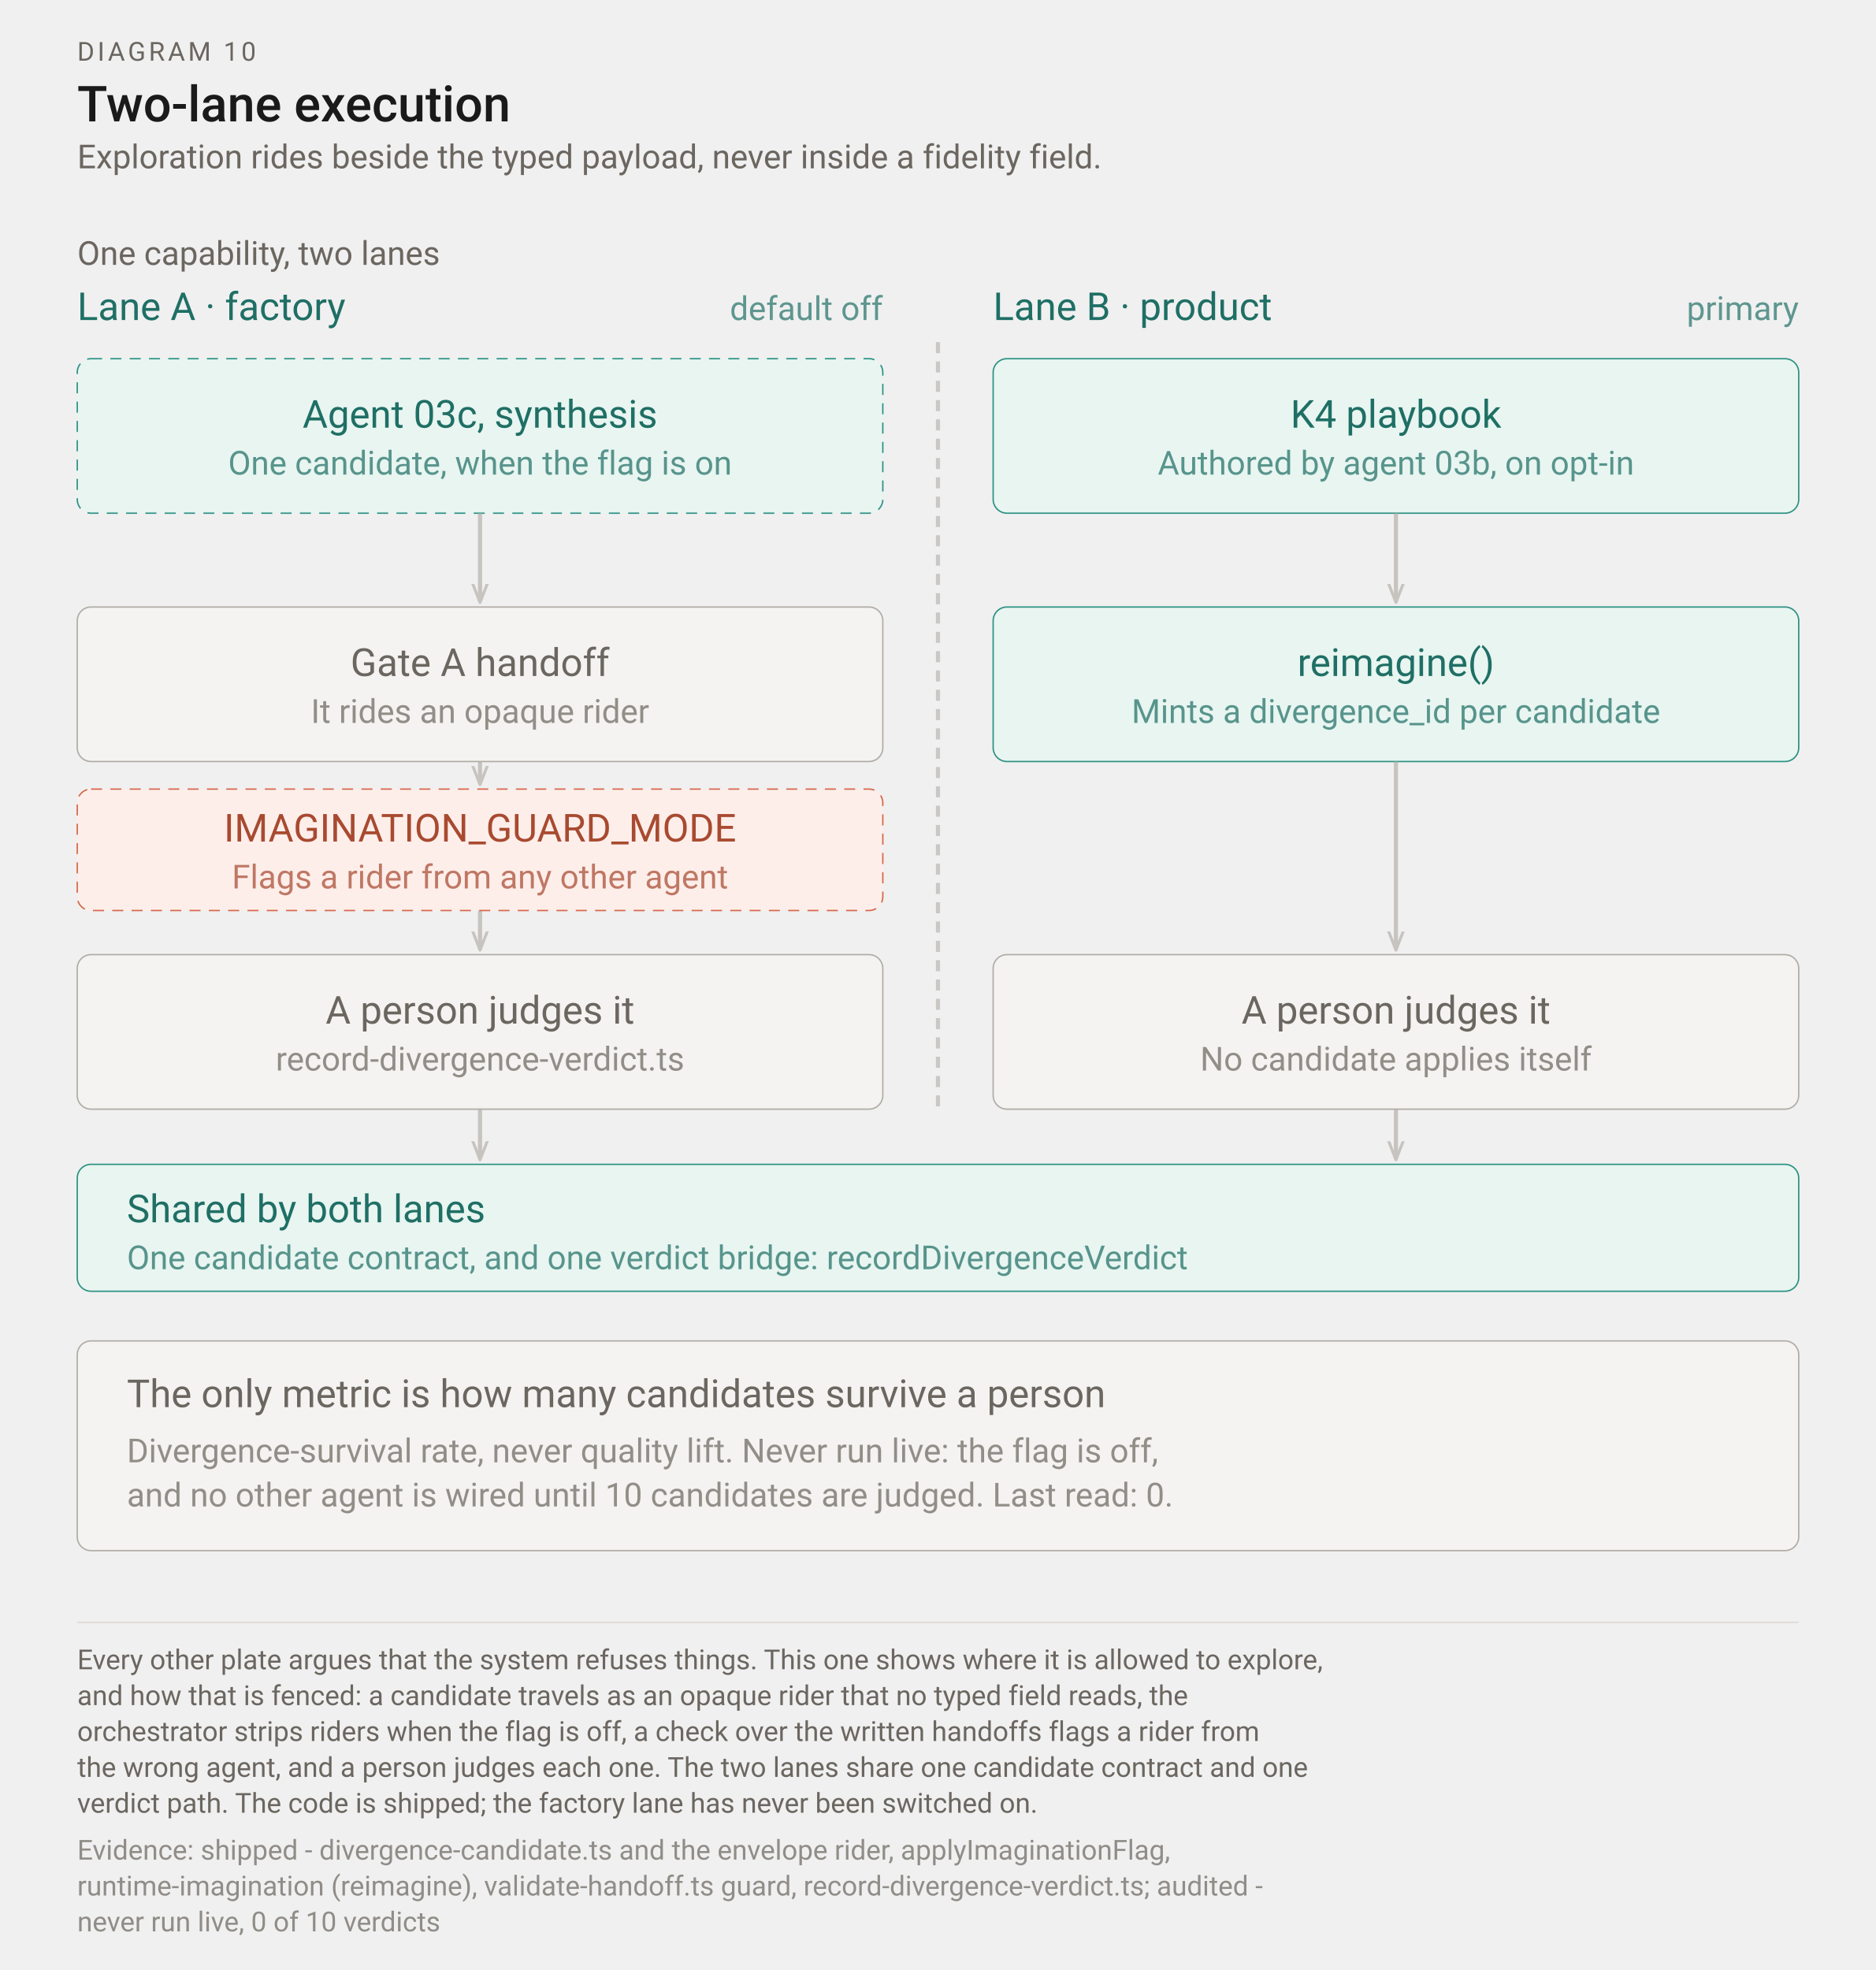
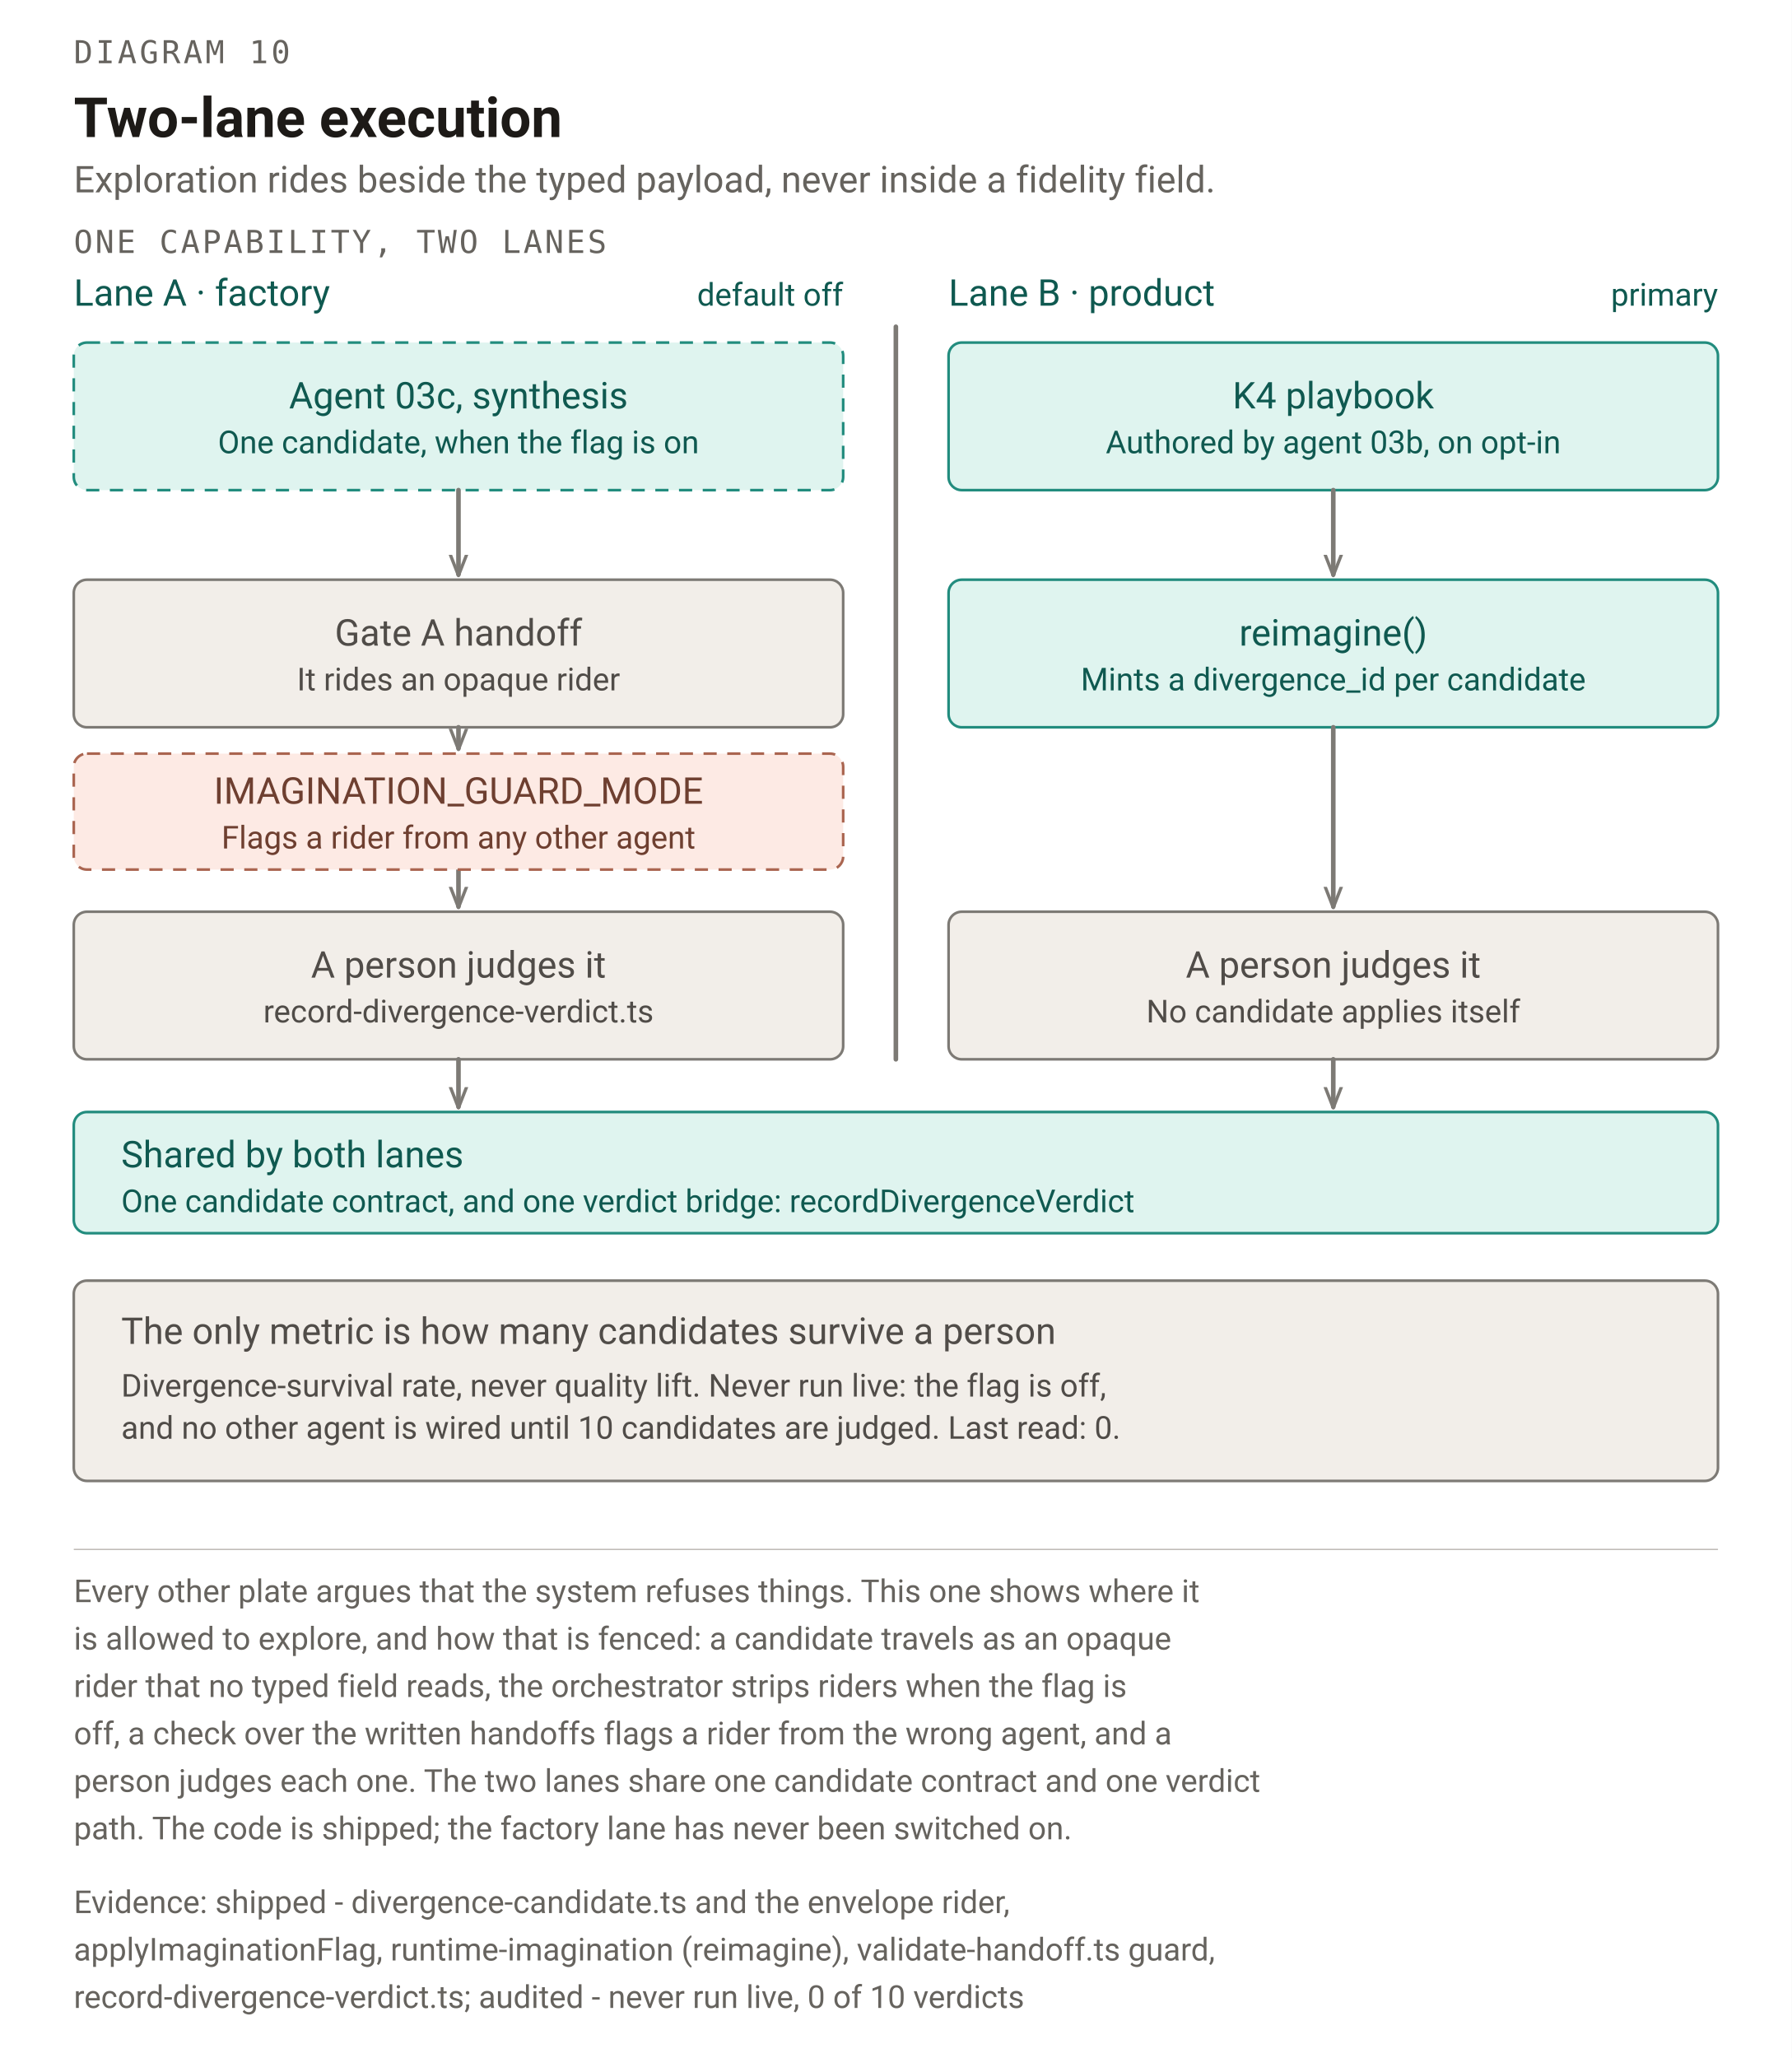
- <svg xmlns="http://www.w3.org/2000/svg" viewBox="0 0 680 714" width="100%" role="img" aria-label="Two-lane execution. Exploration rides beside the typed payload, never inside a fidelity field.">
-   <style>text{font-family:system-ui,-apple-system,'Segoe UI',Roboto,'Helvetica Neue',sans-serif}@media (prefers-color-scheme:dark){.teal-f{fill:#16302c;stroke:#4fb3a3}.teal-o{stroke:#4fb3a3}.teal-t{fill:#82d6c6}.purple-f{fill:#221f38;stroke:#8b7dd0}.purple-o{stroke:#8b7dd0}.purple-t{fill:#ada0e4}.coral-f{fill:#35211b;stroke:#e08a6c}.coral-o{stroke:#e08a6c}.coral-t{fill:#f2ab8e}.gray-f{fill:#232220;stroke:#57534e}.gray-o{stroke:#57534e}.gray-t{fill:#a8a29b}.ink{fill:#ededea}.mute{fill:#a8a29b}.rule{stroke:#3a3835}}[data-theme=dark] .teal-f{fill:#16302c;stroke:#4fb3a3}[data-theme=dark] .teal-o{stroke:#4fb3a3}[data-theme=dark] .teal-t{fill:#82d6c6}[data-theme=dark] .purple-f{fill:#221f38;stroke:#8b7dd0}[data-theme=dark] .purple-o{stroke:#8b7dd0}[data-theme=dark] .purple-t{fill:#ada0e4}[data-theme=dark] .coral-f{fill:#35211b;stroke:#e08a6c}[data-theme=dark] .coral-o{stroke:#e08a6c}[data-theme=dark] .coral-t{fill:#f2ab8e}[data-theme=dark] .gray-f{fill:#232220;stroke:#57534e}[data-theme=dark] .gray-o{stroke:#57534e}[data-theme=dark] .gray-t{fill:#a8a29b}[data-theme=dark] .ink{fill:#ededea}[data-theme=dark] .mute{fill:#a8a29b}[data-theme=dark] .rule{stroke:#3a3835}[data-theme=light] .teal-f{fill:#e8f5f0;stroke:#2d9184}[data-theme=light] .teal-o{stroke:#2d9184}[data-theme=light] .teal-t{fill:#1f6f65}[data-theme=light] .purple-f{fill:#eeeafa;stroke:#6b5bb5}[data-theme=light] .purple-o{stroke:#6b5bb5}[data-theme=light] .purple-t{fill:#4a3f8a}[data-theme=light] .coral-f{fill:#fdeeea;stroke:#d4674a}[data-theme=light] .coral-o{stroke:#d4674a}[data-theme=light] .coral-t{fill:#a84a30}[data-theme=light] .gray-f{fill:#f4f3f1;stroke:#b0aca6}[data-theme=light] .gray-o{stroke:#b0aca6}[data-theme=light] .gray-t{fill:#6b6660}[data-theme=light] .ink{fill:#1a1a1a}[data-theme=light] .mute{fill:#6b6660}[data-theme=light] .rule{stroke:#ddd9d4}</style>
+ <svg xmlns="http://www.w3.org/2000/svg" viewBox="0 0 680 781" width="100%" role="img" aria-label="Two-lane execution. Exploration rides beside the typed payload, never inside a fidelity field.">
+   <style>text{font-family:system-ui,-apple-system,'Segoe UI',Roboto,'Helvetica Neue',sans-serif}text.mono{font-family:ui-monospace,'SFMono-Regular','Cascadia Mono','Segoe UI Mono','DejaVu Sans Mono','Liberation Mono',monospace}.num{font-variant-numeric:tabular-nums}@media (prefers-color-scheme:dark){.teal-f{fill:#122925;stroke:#61c2b2}.teal-o{stroke:#61c2b2}.teal-t{fill:#bee8e0}.teal-m{fill:#61c2b2}.teal-h{stroke:#32a091}.purple-f{fill:#242232;stroke:#ada4e6}.purple-o{stroke:#ada4e6}.purple-t{fill:#dddafb}.purple-m{fill:#ada4e6}.purple-h{stroke:#8b81c5}.coral-f{fill:#311f19;stroke:#e39982}.coral-o{stroke:#e39982}.coral-t{fill:#fad5c9}.coral-m{fill:#e39982}.coral-h{stroke:#c0765f}.gray-f{fill:#262421;stroke:#b1ada8}.gray-o{stroke:#b1ada8}.gray-t{fill:#e1ddd8}.gray-m{fill:#b1ada8}.gray-h{stroke:#8f8b87}.surface{fill:#0d0b08}.ink{fill:#ebe7e2}.mute{fill:#dbd7d2}.rule{stroke:#5b5753}}[data-theme=dark] .teal-f{fill:#122925;stroke:#61c2b2}[data-theme=dark] .teal-o{stroke:#61c2b2}[data-theme=dark] .teal-t{fill:#bee8e0}[data-theme=dark] .teal-m{fill:#61c2b2}[data-theme=dark] .teal-h{stroke:#32a091}[data-theme=dark] .purple-f{fill:#242232;stroke:#ada4e6}[data-theme=dark] .purple-o{stroke:#ada4e6}[data-theme=dark] .purple-t{fill:#dddafb}[data-theme=dark] .purple-m{fill:#ada4e6}[data-theme=dark] .purple-h{stroke:#8b81c5}[data-theme=dark] .coral-f{fill:#311f19;stroke:#e39982}[data-theme=dark] .coral-o{stroke:#e39982}[data-theme=dark] .coral-t{fill:#fad5c9}[data-theme=dark] .coral-m{fill:#e39982}[data-theme=dark] .coral-h{stroke:#c0765f}[data-theme=dark] .gray-f{fill:#262421;stroke:#b1ada8}[data-theme=dark] .gray-o{stroke:#b1ada8}[data-theme=dark] .gray-t{fill:#e1ddd8}[data-theme=dark] .gray-m{fill:#b1ada8}[data-theme=dark] .gray-h{stroke:#8f8b87}[data-theme=dark] .surface{fill:#0d0b08}[data-theme=dark] .ink{fill:#ebe7e2}[data-theme=dark] .mute{fill:#dbd7d2}[data-theme=dark] .rule{stroke:#5b5753}[data-theme=light] .teal-f{fill:#dff4ef;stroke:#228c7e}[data-theme=light] .teal-o{stroke:#228c7e}[data-theme=light] .teal-t{fill:#0f5950}[data-theme=light] .teal-m{fill:#228c7e}[data-theme=light] .teal-h{stroke:#32a091}[data-theme=light] .purple-f{fill:#eeecfd;stroke:#7a70af}[data-theme=light] .purple-o{stroke:#7a70af}[data-theme=light] .purple-t{fill:#4d4671}[data-theme=light] .purple-m{fill:#7a70af}[data-theme=light] .purple-h{stroke:#8b81c5}[data-theme=light] .coral-f{fill:#fdeae4;stroke:#aa6550}[data-theme=light] .coral-o{stroke:#aa6550}[data-theme=light] .coral-t{fill:#6e3f30}[data-theme=light] .coral-m{fill:#aa6550}[data-theme=light] .coral-h{stroke:#c0765f}[data-theme=light] .gray-f{fill:#f2eee9;stroke:#7d7a75}[data-theme=light] .gray-o{stroke:#7d7a75}[data-theme=light] .gray-t{fill:#504c48}[data-theme=light] .gray-m{fill:#7d7a75}[data-theme=light] .gray-h{stroke:#8f8b87}[data-theme=light] .surface{fill:#ffffff}[data-theme=light] .ink{fill:#1d1a17}[data-theme=light] .mute{fill:#66635e}[data-theme=light] .rule{stroke:#c1bdb8}</style>
  <defs>
    <marker id="ar-teal" viewBox="0 0 10 10" refX="8.5" refY="5" markerWidth="5" markerHeight="5" orient="auto-start-reverse">
-       <path d="M0,1.5 L9,5 L0,8.5" fill="none" stroke="#2d9184" stroke-width="1.4" stroke-linecap="round" stroke-linejoin="round" class="teal-o" />
+       <path d="M0,1.5 L9,5 L0,8.5" fill="none" stroke="#228c7e" stroke-width="1.4" stroke-linecap="round" stroke-linejoin="round" class="teal-o" />
    </marker>
    <marker id="ar-purple" viewBox="0 0 10 10" refX="8.5" refY="5" markerWidth="5" markerHeight="5" orient="auto-start-reverse">
-       <path d="M0,1.5 L9,5 L0,8.5" fill="none" stroke="#6b5bb5" stroke-width="1.4" stroke-linecap="round" stroke-linejoin="round" class="purple-o" />
+       <path d="M0,1.5 L9,5 L0,8.5" fill="none" stroke="#7a70af" stroke-width="1.4" stroke-linecap="round" stroke-linejoin="round" class="purple-o" />
    </marker>
    <marker id="ar-coral" viewBox="0 0 10 10" refX="8.5" refY="5" markerWidth="5" markerHeight="5" orient="auto-start-reverse">
-       <path d="M0,1.5 L9,5 L0,8.5" fill="none" stroke="#d4674a" stroke-width="1.4" stroke-linecap="round" stroke-linejoin="round" class="coral-o" />
+       <path d="M0,1.5 L9,5 L0,8.5" fill="none" stroke="#aa6550" stroke-width="1.4" stroke-linecap="round" stroke-linejoin="round" class="coral-o" />
    </marker>
    <marker id="ar-gray" viewBox="0 0 10 10" refX="8.5" refY="5" markerWidth="5" markerHeight="5" orient="auto-start-reverse">
-       <path d="M0,1.5 L9,5 L0,8.5" fill="none" stroke="#b0aca6" stroke-width="1.4" stroke-linecap="round" stroke-linejoin="round" class="gray-o" />
+       <path d="M0,1.5 L9,5 L0,8.5" fill="none" stroke="#7d7a75" stroke-width="1.4" stroke-linecap="round" stroke-linejoin="round" class="gray-o" />
    </marker>
  </defs>
-   <text x="28" y="22" font-size="9.5" fill="#6b6660" letter-spacing="1.1" class="mute">DIAGRAM 10</text>
-   <text x="28" y="44" font-size="18" fill="#1a1a1a" font-weight="500" class="ink">Two-lane execution</text>
-   <text x="28" y="61" font-size="12" fill="#6b6660" class="mute">Exploration rides beside the typed payload, never inside a fidelity field.</text>
-   <text x="28" y="96" font-size="12" fill="#6b6660" class="mute">One capability, two lanes</text>
-   <text x="28" y="116" font-size="14" fill="#1f6f65" class="teal-t">Lane A · factory</text>
-   <text x="320" y="116" font-size="12" fill="#1f6f65" text-anchor="end" opacity="0.7" class="teal-t">default off</text>
-   <text x="360" y="116" font-size="14" fill="#1f6f65" class="teal-t">Lane B · product</text>
-   <text x="652" y="116" font-size="12" fill="#1f6f65" text-anchor="end" opacity="0.7" class="teal-t">primary</text>
-   <rect x="28" y="130" width="292" height="56" rx="5" fill="#e8f5f0" stroke="#2d9184" stroke-width="0.5" stroke-dasharray="4 3" class="teal-f" />
-   <text x="174.0" y="155.0" font-size="14" fill="#1f6f65" text-anchor="middle" class="teal-t">Agent 03c, synthesis</text>
-   <text x="174.0" y="172.0" font-size="12" fill="#1f6f65" text-anchor="middle" opacity="0.72" class="teal-t">One candidate, when the flag is on</text>
-   <rect x="28" y="220" width="292" height="56" rx="5" fill="#f4f3f1" stroke="#b0aca6" stroke-width="0.5" class="gray-f" />
-   <text x="174.0" y="245.0" font-size="14" fill="#6b6660" text-anchor="middle" class="gray-t">Gate A handoff</text>
-   <text x="174.0" y="262.0" font-size="12" fill="#6b6660" text-anchor="middle" opacity="0.72" class="gray-t">It rides an opaque rider</text>
-   <rect x="28" y="346" width="292" height="56" rx="5" fill="#f4f3f1" stroke="#b0aca6" stroke-width="0.5" class="gray-f" />
-   <text x="174.0" y="371.0" font-size="14" fill="#6b6660" text-anchor="middle" class="gray-t">A person judges it</text>
-   <text x="174.0" y="388.0" font-size="12" fill="#6b6660" text-anchor="middle" opacity="0.72" class="gray-t">record-divergence-verdict.ts</text>
-   <rect x="360" y="130" width="292" height="56" rx="5" fill="#e8f5f0" stroke="#2d9184" stroke-width="0.5" class="teal-f" />
-   <text x="506.0" y="155.0" font-size="14" fill="#1f6f65" text-anchor="middle" class="teal-t">K4 playbook</text>
-   <text x="506.0" y="172.0" font-size="12" fill="#1f6f65" text-anchor="middle" opacity="0.72" class="teal-t">Authored by agent 03b, on opt-in</text>
-   <rect x="360" y="220" width="292" height="56" rx="5" fill="#e8f5f0" stroke="#2d9184" stroke-width="0.5" class="teal-f" />
-   <text x="506.0" y="245.0" font-size="14" fill="#1f6f65" text-anchor="middle" class="teal-t">reimagine()</text>
-   <text x="506.0" y="262.0" font-size="12" fill="#1f6f65" text-anchor="middle" opacity="0.72" class="teal-t">Mints a divergence_id per candidate</text>
-   <rect x="360" y="346" width="292" height="56" rx="5" fill="#f4f3f1" stroke="#b0aca6" stroke-width="0.5" class="gray-f" />
-   <text x="506.0" y="371.0" font-size="14" fill="#6b6660" text-anchor="middle" class="gray-t">A person judges it</text>
-   <text x="506.0" y="388.0" font-size="12" fill="#6b6660" text-anchor="middle" opacity="0.72" class="gray-t">No candidate applies itself</text>
-   <line x1="174.0" y1="186" x2="174.0" y2="218" stroke="#b0aca6" stroke-width="1.5" opacity="0.65" marker-end="url(#ar-gray)" class="gray-o" />
-   <line x1="174.0" y1="276" x2="174.0" y2="284" stroke="#b0aca6" stroke-width="1.5" opacity="0.65" marker-end="url(#ar-gray)" class="gray-o" />
-   <line x1="174.0" y1="330" x2="174.0" y2="344" stroke="#b0aca6" stroke-width="1.5" opacity="0.65" marker-end="url(#ar-gray)" class="gray-o" />
-   <line x1="506.0" y1="186" x2="506.0" y2="218" stroke="#b0aca6" stroke-width="1.5" opacity="0.65" marker-end="url(#ar-gray)" class="gray-o" />
-   <line x1="506.0" y1="276" x2="506.0" y2="344" stroke="#b0aca6" stroke-width="1.5" opacity="0.65" marker-end="url(#ar-gray)" class="gray-o" />
-   <rect x="28" y="286" width="292" height="44" rx="5" fill="#fdeeea" stroke="#d4674a" stroke-width="0.5" stroke-dasharray="4 3" class="coral-f" />
-   <text x="174.0" y="305.0" font-size="14" fill="#a84a30" text-anchor="middle" class="coral-t">IMAGINATION_GUARD_MODE</text>
-   <text x="174.0" y="322.0" font-size="12" fill="#a84a30" text-anchor="middle" opacity="0.72" class="coral-t">Flags a rider from any other agent</text>
-   <line x1="340" y1="124" x2="340" y2="402" stroke="#b0aca6" stroke-width="1.5" opacity="0.6" stroke-dasharray="4 3" class="gray-o" />
-   <line x1="174.0" y1="402" x2="174.0" y2="420" stroke="#b0aca6" stroke-width="1.5" opacity="0.65" marker-end="url(#ar-gray)" class="gray-o" />
-   <line x1="506.0" y1="402" x2="506.0" y2="420" stroke="#b0aca6" stroke-width="1.5" opacity="0.65" marker-end="url(#ar-gray)" class="gray-o" />
-   <rect x="28" y="422" width="624" height="46" rx="5" fill="#e8f5f0" stroke="#2d9184" stroke-width="0.5" class="teal-f" />
-   <text x="46" y="443" font-size="14" fill="#1f6f65" class="teal-t">Shared by both lanes</text>
-   <text x="46" y="460" font-size="12" fill="#1f6f65" opacity="0.72" class="teal-t">One candidate contract, and one verdict bridge: recordDivergenceVerdict</text>
-   <rect x="28" y="486" width="624" height="76" rx="5" fill="#f4f3f1" stroke="#b0aca6" stroke-width="0.5" class="gray-f" />
-   <text x="46" y="510" font-size="14" fill="#6b6660" class="gray-t">The only metric is how many candidates survive a person</text>
-   <text x="46" y="530" font-size="12" fill="#6b6660" opacity="0.72" class="gray-t">Divergence-survival rate, never quality lift. Never run live: the flag is off,</text>
-   <text x="46" y="546" font-size="12" fill="#6b6660" opacity="0.72" class="gray-t">and no other agent is wired until 10 candidates are judged. Last read: 0.</text>
-   <line x1="28" y1="588" x2="652" y2="588" stroke="#ddd9d4" stroke-width="0.5" class="rule" />
-   <text x="28" y="605" font-size="10" fill="#6b6660" class="mute">Every other plate argues that the system refuses things. This one shows where it is allowed to explore,</text>
-   <text x="28" y="618" font-size="10" fill="#6b6660" class="mute">and how that is fenced: a candidate travels as an opaque rider that no typed field reads, the</text>
-   <text x="28" y="631" font-size="10" fill="#6b6660" class="mute">orchestrator strips riders when the flag is off, a check over the written handoffs flags a rider from</text>
-   <text x="28" y="644" font-size="10" fill="#6b6660" class="mute">the wrong agent, and a person judges each one. The two lanes share one candidate contract and one</text>
-   <text x="28" y="657" font-size="10" fill="#6b6660" class="mute">verdict path. The code is shipped; the factory lane has never been switched on.</text>
-   <text x="28" y="674" font-size="10" fill="#6b6660" opacity="0.72" class="mute">Evidence: shipped - divergence-candidate.ts and the envelope rider, applyImaginationFlag,</text>
-   <text x="28" y="687" font-size="10" fill="#6b6660" opacity="0.72" class="mute">runtime-imagination (reimagine), validate-handoff.ts guard, record-divergence-verdict.ts; audited -</text>
-   <text x="28" y="700" font-size="10" fill="#6b6660" opacity="0.72" class="mute">never run live, 0 of 10 verdicts</text>
+   <rect x="0" y="0" width="680" height="781" fill="#ffffff" class="surface" />
+   <text x="28" y="24" font-size="12" fill="#66635e" letter-spacing="1.1" class="mute mono">DIAGRAM 10</text>
+   <text x="28" y="52" font-size="21" fill="#1d1a17" font-weight="600" class="ink">Two-lane execution</text>
+   <text x="28" y="73" font-size="14" fill="#66635e" class="mute">Exploration rides beside the typed payload, never inside a fidelity field.</text>
+   <text x="28" y="96" font-size="12" fill="#66635e" font-weight="500" letter-spacing="0.9" class="mute mono">ONE CAPABILITY, TWO LANES</text>
+   <text x="28" y="116" font-size="14" fill="#0f5950" class="teal-t">Lane A · factory</text>
+   <text x="320" y="116" font-size="12" fill="#0f5950" text-anchor="end" class="teal-t">default off</text>
+   <text x="360" y="116" font-size="14" fill="#0f5950" class="teal-t">Lane B · product</text>
+   <text x="652" y="116" font-size="12" fill="#0f5950" text-anchor="end" class="teal-t">primary</text>
+   <rect x="28" y="130" width="292" height="56" rx="5" fill="#dff4ef" stroke="#228c7e" stroke-width="1.0" stroke-dasharray="5 4" class="teal-f" />
+   <text x="174.0" y="155.0" font-size="14" fill="#0f5950" text-anchor="middle" class="teal-t">Agent 03c, synthesis</text>
+   <text x="174.0" y="172.0" font-size="12" fill="#0f5950" text-anchor="middle" class="teal-t">One candidate, when the flag is on</text>
+   <rect x="28" y="220" width="292" height="56" rx="5" fill="#f2eee9" stroke="#7d7a75" stroke-width="1.0" class="gray-f" />
+   <text x="174.0" y="245.0" font-size="14" fill="#504c48" text-anchor="middle" class="gray-t">Gate A handoff</text>
+   <text x="174.0" y="262.0" font-size="12" fill="#504c48" text-anchor="middle" class="gray-t">It rides an opaque rider</text>
+   <rect x="28" y="346" width="292" height="56" rx="5" fill="#f2eee9" stroke="#7d7a75" stroke-width="1.0" class="gray-f" />
+   <text x="174.0" y="371.0" font-size="14" fill="#504c48" text-anchor="middle" class="gray-t">A person judges it</text>
+   <text x="174.0" y="388.0" font-size="12" fill="#504c48" text-anchor="middle" class="gray-t">record-divergence-verdict.ts</text>
+   <rect x="360" y="130" width="292" height="56" rx="5" fill="#dff4ef" stroke="#228c7e" stroke-width="1.0" class="teal-f" />
+   <text x="506.0" y="155.0" font-size="14" fill="#0f5950" text-anchor="middle" class="teal-t">K4 playbook</text>
+   <text x="506.0" y="172.0" font-size="12" fill="#0f5950" text-anchor="middle" class="teal-t">Authored by agent 03b, on opt-in</text>
+   <rect x="360" y="220" width="292" height="56" rx="5" fill="#dff4ef" stroke="#228c7e" stroke-width="1.0" class="teal-f" />
+   <text x="506.0" y="245.0" font-size="14" fill="#0f5950" text-anchor="middle" class="teal-t">reimagine()</text>
+   <text x="506.0" y="262.0" font-size="12" fill="#0f5950" text-anchor="middle" class="teal-t">Mints a divergence_id per candidate</text>
+   <rect x="360" y="346" width="292" height="56" rx="5" fill="#f2eee9" stroke="#7d7a75" stroke-width="1.0" class="gray-f" />
+   <text x="506.0" y="371.0" font-size="14" fill="#504c48" text-anchor="middle" class="gray-t">A person judges it</text>
+   <text x="506.0" y="388.0" font-size="12" fill="#504c48" text-anchor="middle" class="gray-t">No candidate applies itself</text>
+   <line x1="174.0" y1="186" x2="174.0" y2="218" stroke="#7d7a75" stroke-width="1.75" stroke-linecap="round" marker-end="url(#ar-gray)" class="gray-o" />
+   <line x1="174.0" y1="276" x2="174.0" y2="284" stroke="#7d7a75" stroke-width="1.75" stroke-linecap="round" marker-end="url(#ar-gray)" class="gray-o" />
+   <line x1="174.0" y1="330" x2="174.0" y2="344" stroke="#7d7a75" stroke-width="1.75" stroke-linecap="round" marker-end="url(#ar-gray)" class="gray-o" />
+   <line x1="506.0" y1="186" x2="506.0" y2="218" stroke="#7d7a75" stroke-width="1.75" stroke-linecap="round" marker-end="url(#ar-gray)" class="gray-o" />
+   <line x1="506.0" y1="276" x2="506.0" y2="344" stroke="#7d7a75" stroke-width="1.75" stroke-linecap="round" marker-end="url(#ar-gray)" class="gray-o" />
+   <rect x="28" y="286" width="292" height="44" rx="5" fill="#fdeae4" stroke="#aa6550" stroke-width="1.0" stroke-dasharray="5 4" class="coral-f" />
+   <text x="174.0" y="305.0" font-size="14" fill="#6e3f30" text-anchor="middle" class="coral-t">IMAGINATION_GUARD_MODE</text>
+   <text x="174.0" y="322.0" font-size="12" fill="#6e3f30" text-anchor="middle" class="coral-t">Flags a rider from any other agent</text>
+   <line x1="340" y1="124" x2="340" y2="402" stroke="#7d7a75" stroke-width="1.75" stroke-linecap="round" class="gray-o" />
+   <line x1="174.0" y1="402" x2="174.0" y2="420" stroke="#7d7a75" stroke-width="1.75" stroke-linecap="round" marker-end="url(#ar-gray)" class="gray-o" />
+   <line x1="506.0" y1="402" x2="506.0" y2="420" stroke="#7d7a75" stroke-width="1.75" stroke-linecap="round" marker-end="url(#ar-gray)" class="gray-o" />
+   <rect x="28" y="422" width="624" height="46" rx="5" fill="#dff4ef" stroke="#228c7e" stroke-width="1.0" class="teal-f" />
+   <text x="46" y="443" font-size="14" fill="#0f5950" class="teal-t">Shared by both lanes</text>
+   <text x="46" y="460" font-size="12" fill="#0f5950" class="teal-t">One candidate contract, and one verdict bridge: recordDivergenceVerdict</text>
+   <rect x="28" y="486" width="624" height="76" rx="5" fill="#f2eee9" stroke="#7d7a75" stroke-width="1.0" class="gray-f" />
+   <text x="46" y="510" font-size="14" fill="#504c48" class="gray-t">The only metric is how many candidates survive a person</text>
+   <text x="46" y="530" font-size="12" fill="#504c48" class="gray-t">Divergence-survival rate, never quality lift. Never run live: the flag is off,</text>
+   <text x="46" y="546" font-size="12" fill="#504c48" class="gray-t">and no other agent is wired until 10 candidates are judged. Last read: 0.</text>
+   <line x1="28" y1="588" x2="652" y2="588" stroke="#c1bdb8" stroke-width="0.5" class="rule" />
+   <text x="28" y="608" font-size="12" fill="#66635e" class="mute">Every other plate argues that the system refuses things. This one shows where it</text>
+   <text x="28" y="626" font-size="12" fill="#66635e" class="mute">is allowed to explore, and how that is fenced: a candidate travels as an opaque</text>
+   <text x="28" y="644" font-size="12" fill="#66635e" class="mute">rider that no typed field reads, the orchestrator strips riders when the flag is</text>
+   <text x="28" y="662" font-size="12" fill="#66635e" class="mute">off, a check over the written handoffs flags a rider from the wrong agent, and a</text>
+   <text x="28" y="680" font-size="12" fill="#66635e" class="mute">person judges each one. The two lanes share one candidate contract and one verdict</text>
+   <text x="28" y="698" font-size="12" fill="#66635e" class="mute">path. The code is shipped; the factory lane has never been switched on.</text>
+   <text x="28" y="726" font-size="12" fill="#66635e" class="mute">Evidence: shipped - divergence-candidate.ts and the envelope rider,</text>
+   <text x="28" y="744" font-size="12" fill="#66635e" class="mute">applyImaginationFlag, runtime-imagination (reimagine), validate-handoff.ts guard,</text>
+   <text x="28" y="762" font-size="12" fill="#66635e" class="mute">record-divergence-verdict.ts; audited - never run live, 0 of 10 verdicts</text>
</svg>
